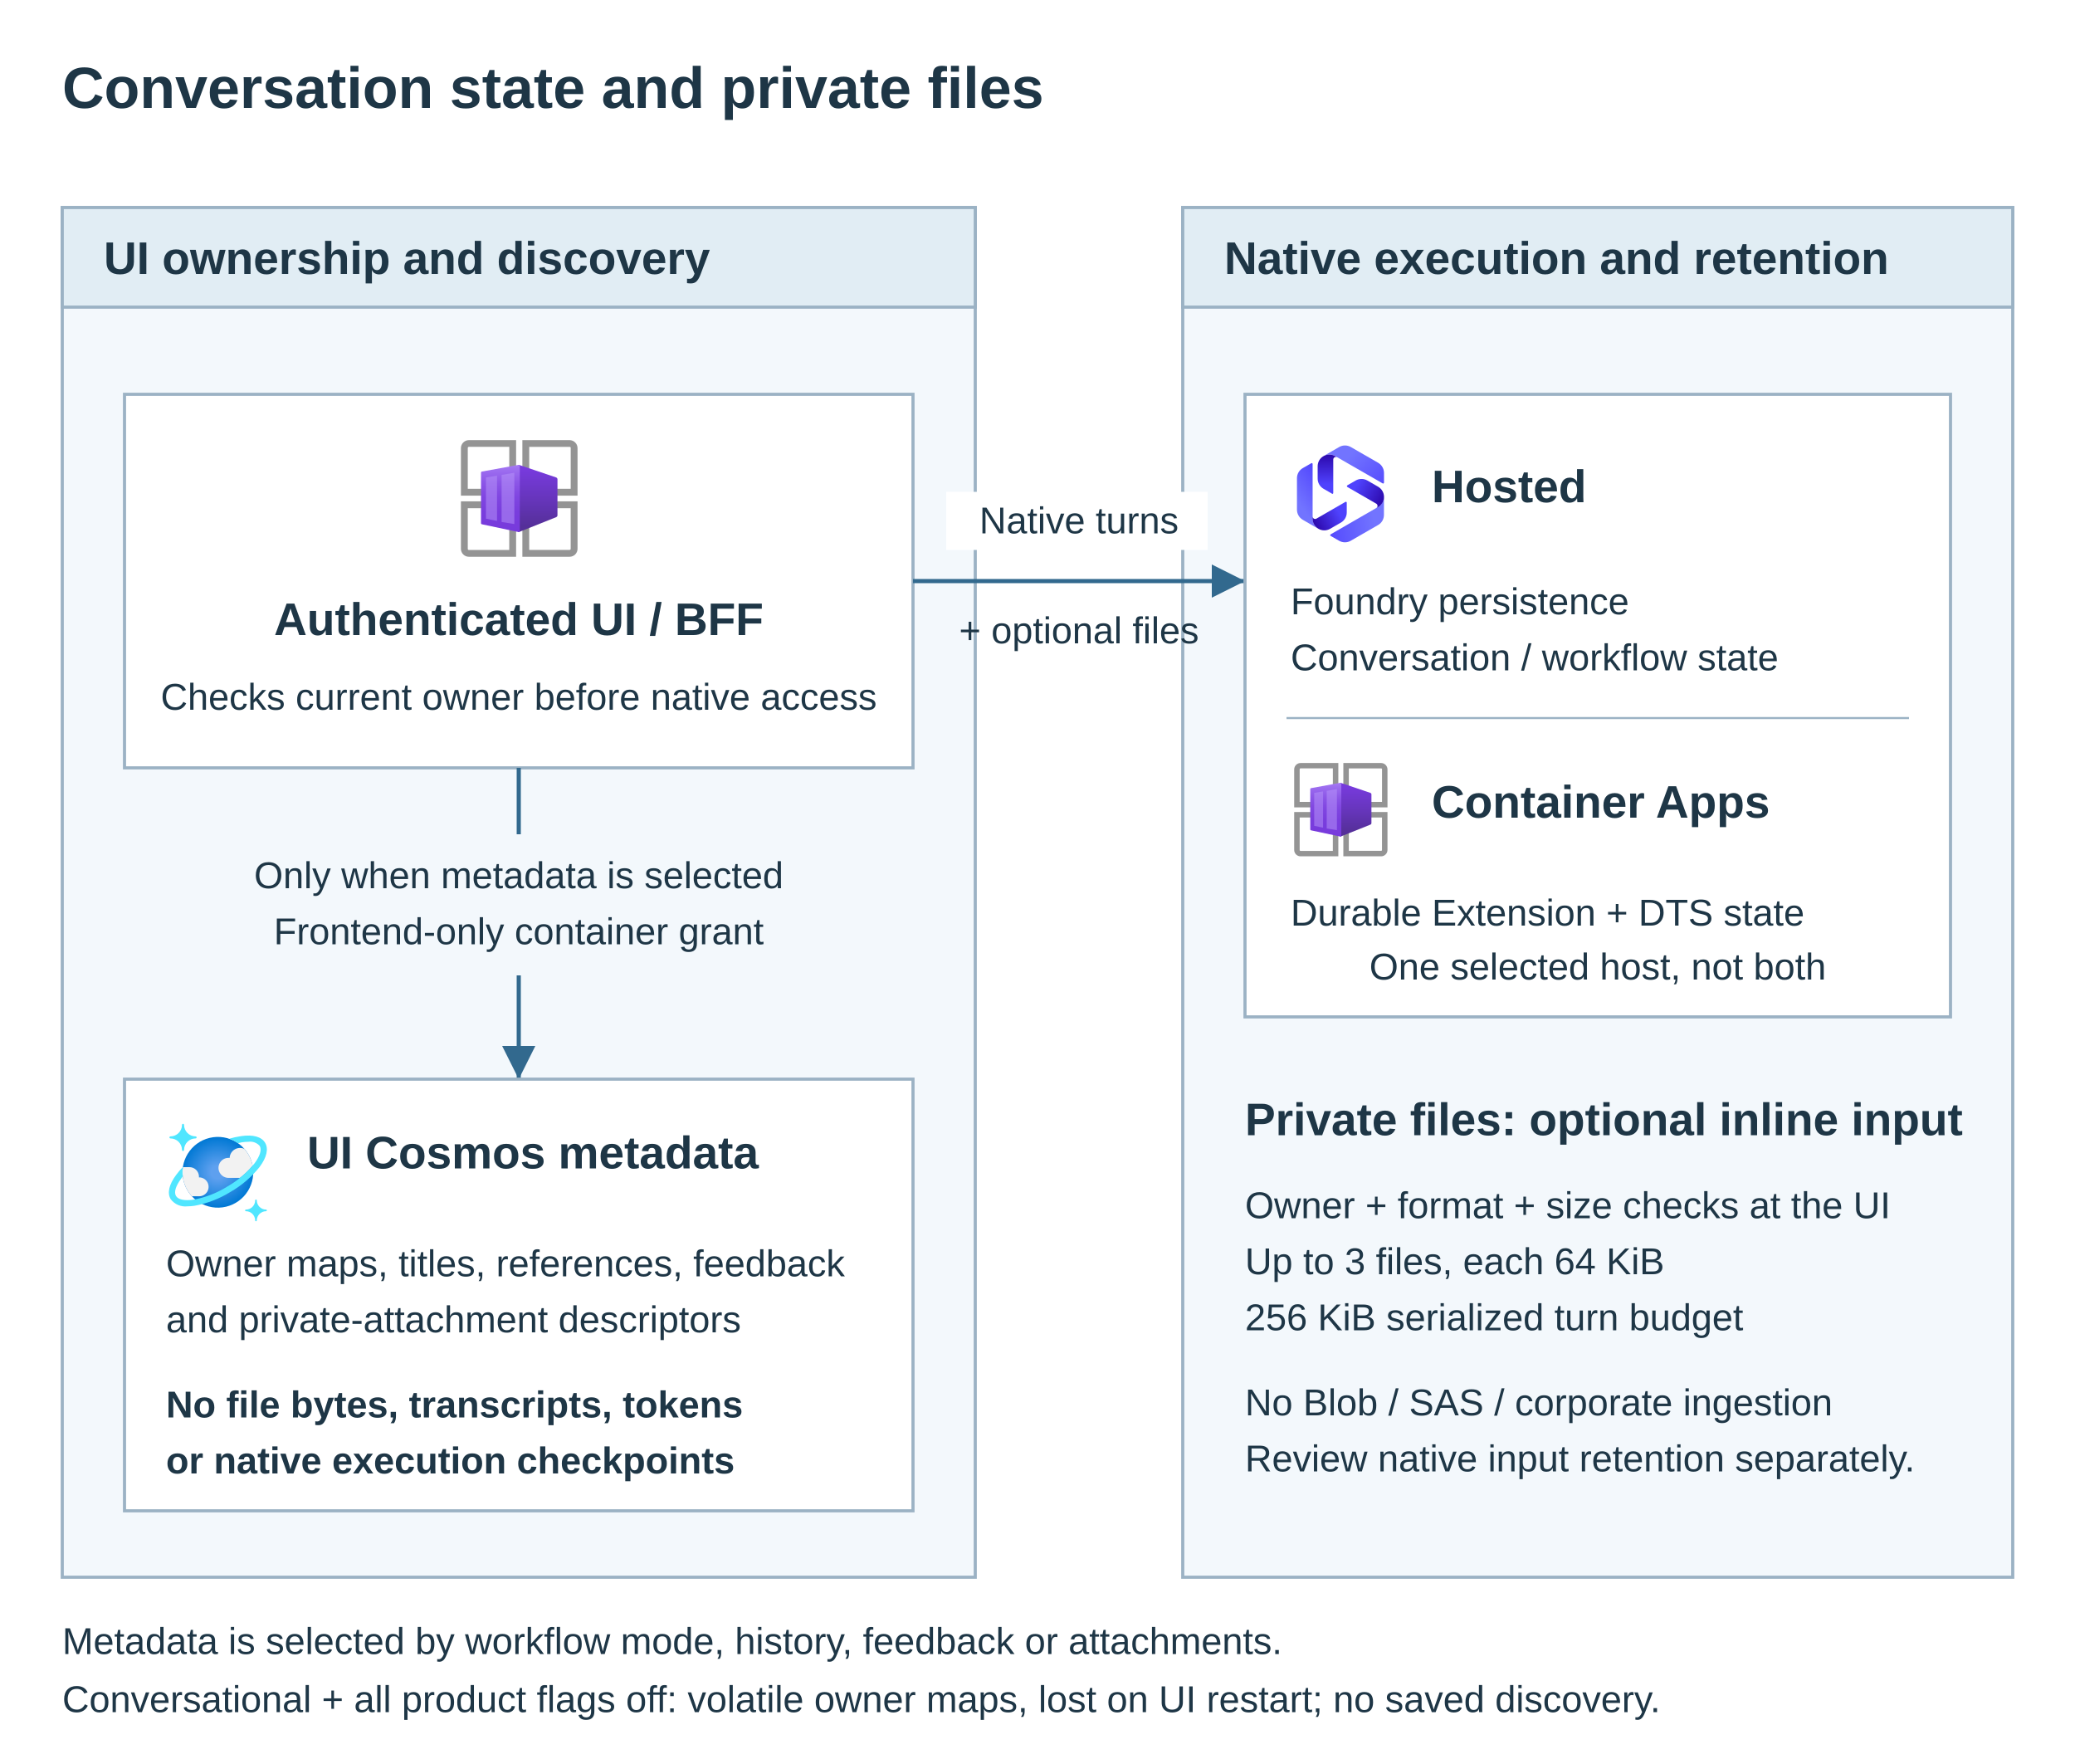
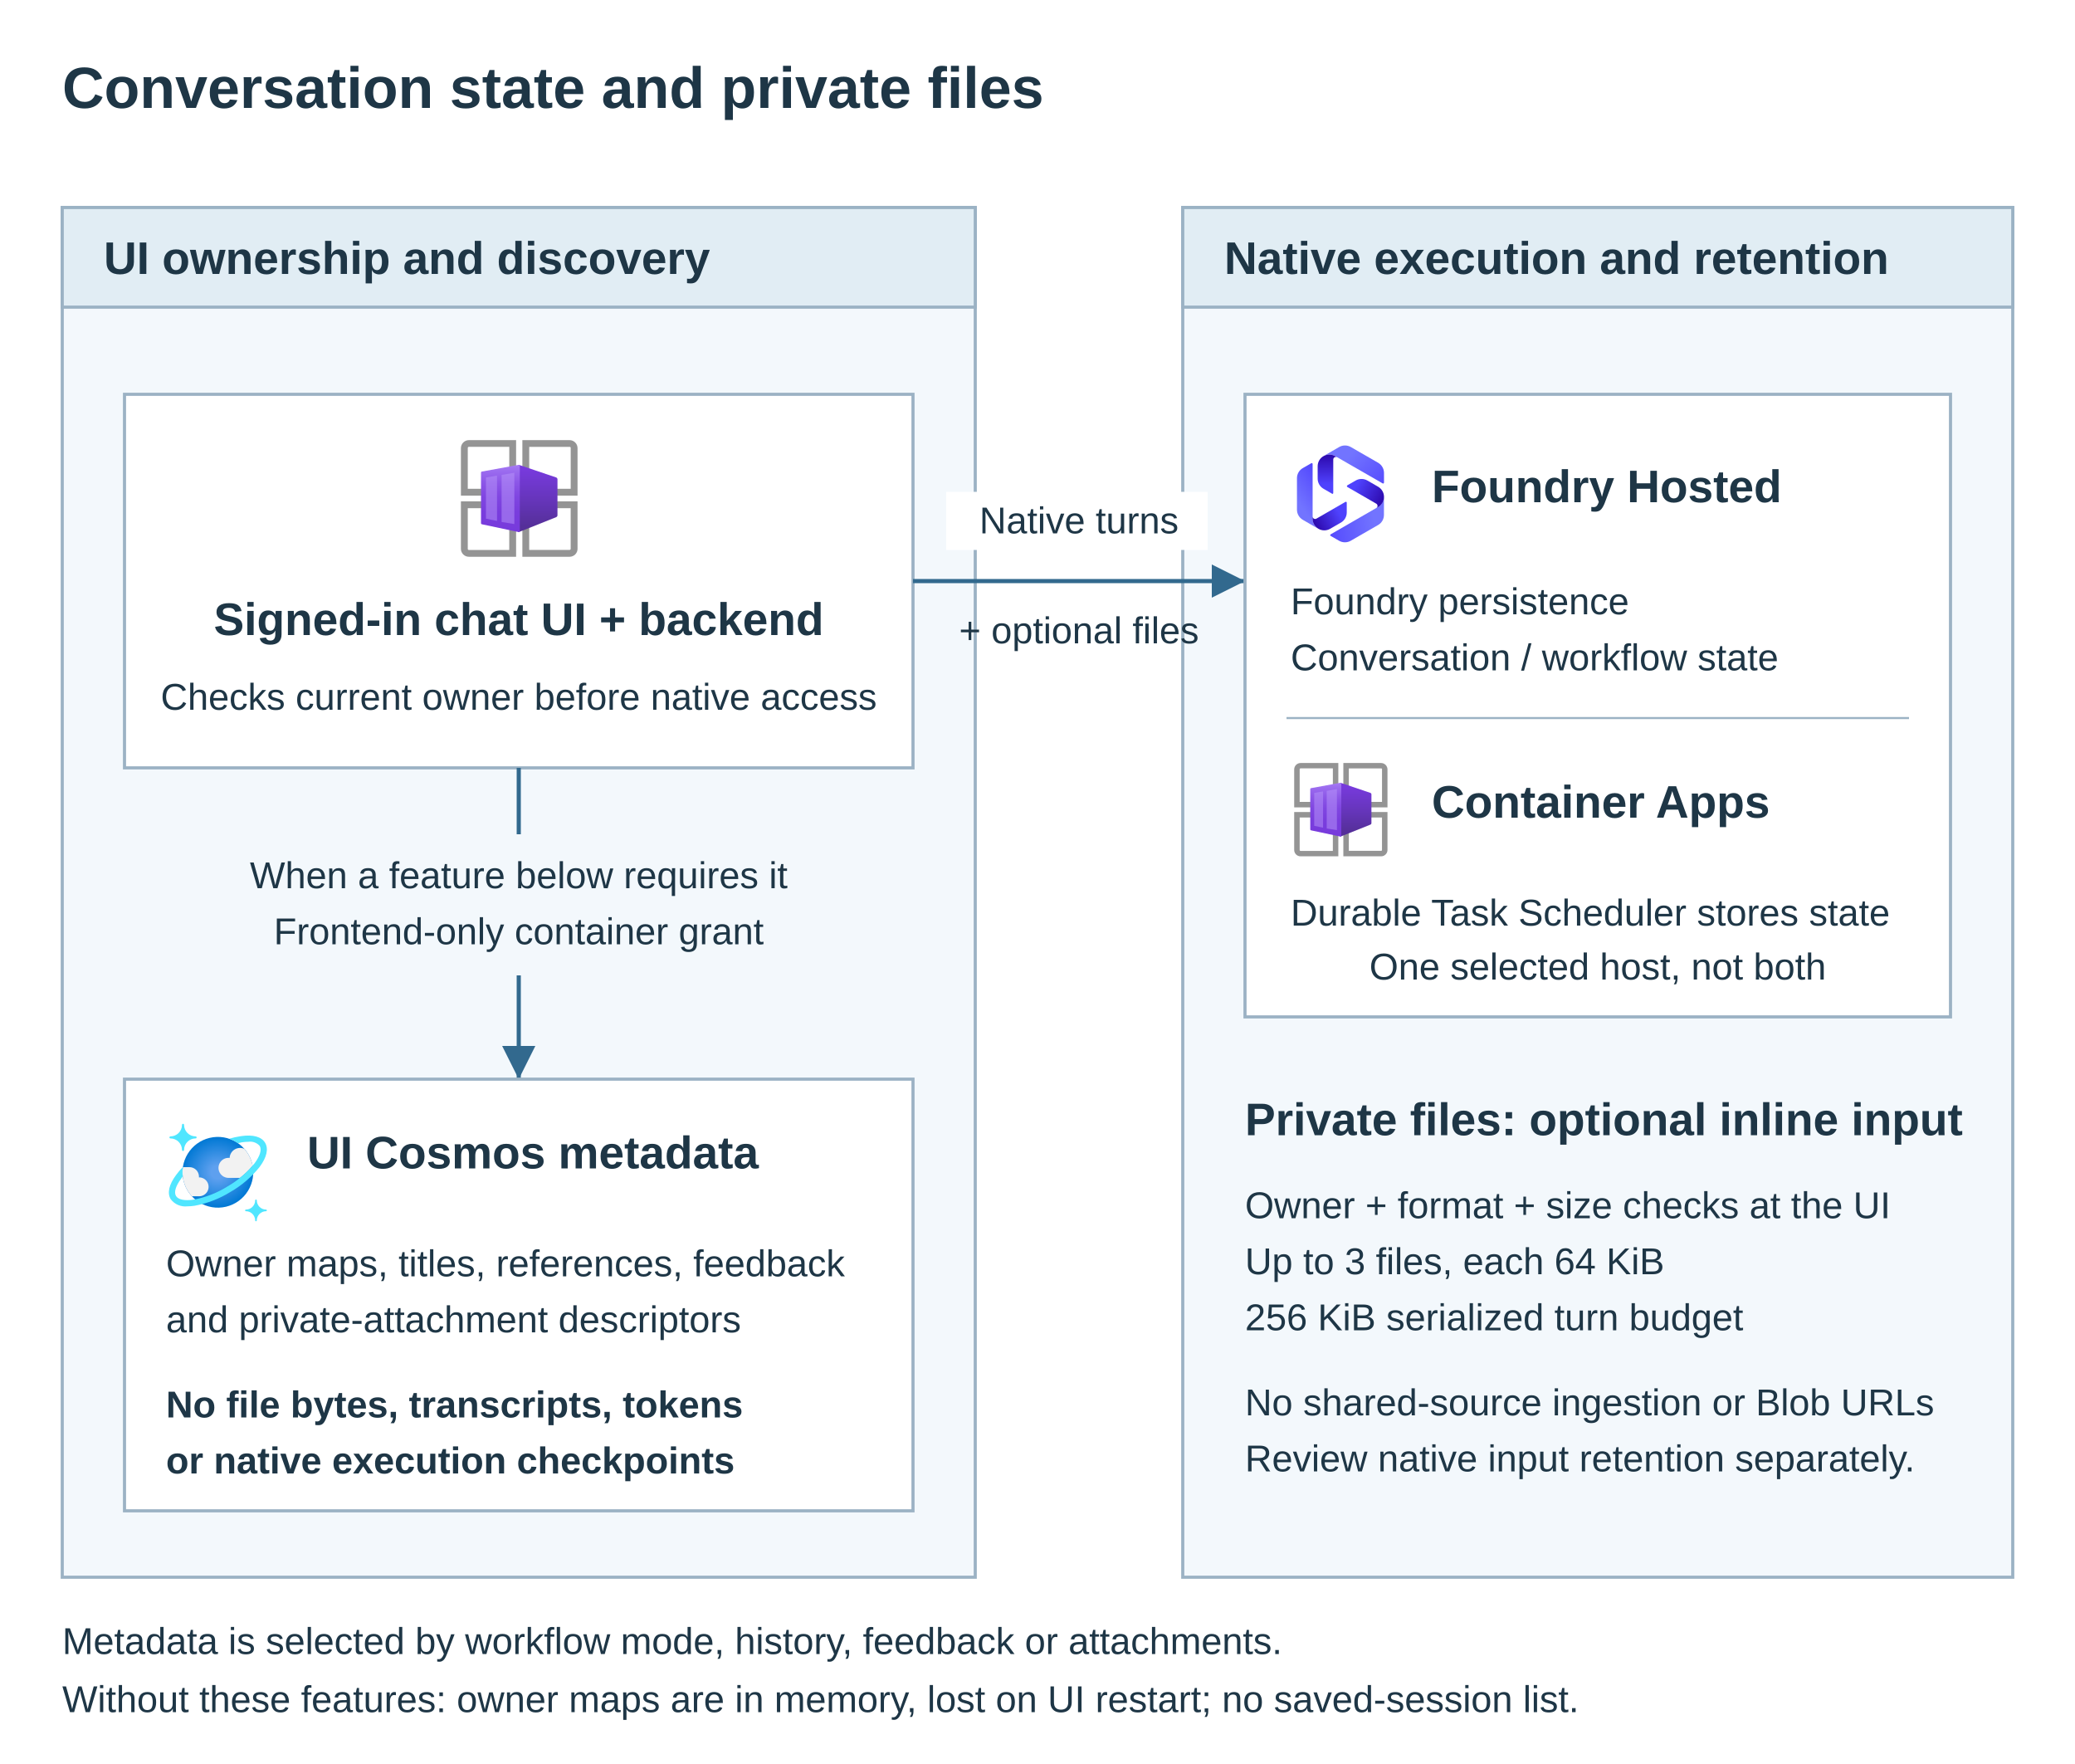
<svg xmlns="http://www.w3.org/2000/svg" width="1000" height="850" viewBox="0 0 1000 850" role="img" aria-labelledby="conversation-title conversation-desc">
  <defs>
    <style>
      text { font-family: "Segoe UI", Arial, sans-serif; fill: #1e3646; font-size: 18px; }
      .title { font-size: 28px; font-weight: 700; }
      .heading { font-size: 22px; font-weight: 700; }
      .node-title { font-size: 22px; font-weight: 600; }
      .group { fill: #f3f8fc; stroke: #9bb2c4; stroke-width: 1.5; }
      .header { fill: #e1edf4; stroke: #9bb2c4; stroke-width: 1.5; }
      .node { fill: white; stroke: #9bb2c4; stroke-width: 1.5; }
      .arrow { fill: none; stroke: #32698e; stroke-width: 2; marker-end: url(#arrow); }
    </style>
    <marker id="arrow" viewBox="0 0 10 10" refX="10" refY="5" markerWidth="8" markerHeight="8" orient="auto-start-reverse">
      <path d="M0 0 10 5 0 10Z" fill="#32698e" />
    </marker>
    <symbol id="aca" viewBox="0 0 18 18">
      <svg width="18" height="18" viewBox="0 0 18 18">
        <defs>
          <linearGradient id="a3a44093-b157-426e-a8fe-cec9f9c23978" x1="11.729" y1="4.88" x2="11.729" y2="13.099" gradientUnits="userSpaceOnUse">
            <stop offset="0.001" stop-color="#773adc" />
            <stop offset="0.528" stop-color="#6635bb" />
            <stop offset="1" stop-color="#552f99" />
          </linearGradient>
          <linearGradient id="ad838859-03f4-472f-81bc-ebc921d71335" x1="6.35" y1="13.914" x2="6.35" y2="4.198" gradientUnits="userSpaceOnUse">
            <stop offset="0.001" stop-color="#773adc" />
            <stop offset="0.307" stop-color="#793ddd" />
            <stop offset="0.532" stop-color="#8046e1" />
            <stop offset="0.731" stop-color="#8c56e7" />
            <stop offset="0.915" stop-color="#9c6def" />
            <stop offset="1" stop-color="#a67af4" />
          </linearGradient>
        </defs>
        <g id="ae82470d-7a6c-4dfe-8533-59d8ff948629">
          <g>
            <path d="M8.617,8.644H.639V1.784A1.16,1.16,0,0,1,1.788.624H8.617ZM1.63,7.653h6V1.594H1.788a.158.158,0,0,0-.158.158h0Z" fill="#949494" />
            <path d="M17.5,8.644H9.523V.624h6.828A1.16,1.16,0,0,1,17.5,1.784Zm-6.987-.991h6V1.784a.157.157,0,0,0-.123-.187.2.2,0,0,0-.035,0H10.513Z" fill="#949494" />
            <path d="M8.617,17.485H1.788A1.149,1.149,0,0,1,.639,16.347V9.476H8.617ZM1.63,10.467v5.88a.158.158,0,0,0,.158.158H7.626V10.467Z" fill="#949494" />
            <path d="M16.351,17.485H9.523V9.476H17.5v6.871A1.149,1.149,0,0,1,16.351,17.485Zm-5.838-.991h5.838a.157.157,0,0,0,.158-.158V10.467h-6Z" fill="#949494" />
            <path d="M14.6,6.294a.294.294,0,0,0-.2-.278L9.044,4.205A.128.128,0,0,0,9,4.2H9a.132.132,0,0,0-.133.133v9.445A.133.133,0,0,0,9,13.911H9a.138.138,0,0,0,.049-.01l5.365-2.145a.292.292,0,0,0,.184-.272Z" fill="url(#a3a44093-b157-426e-a8fe-cec9f9c23978)" />
            <path d="M8.966,4.2l-5.293.966a.161.161,0,0,0-.13.158V12.63a.16.16,0,0,0,.126.157L8.962,13.91a.161.161,0,0,0,.191-.121.22.22,0,0,0,0-.036V4.358A.16.16,0,0,0,9,4.2.163.163,0,0,0,8.966,4.2Z" fill="url(#ad838859-03f4-472f-81bc-ebc921d71335)" />
            <path d="M6.52,5.656v6.8l1.842.3V5.335Zm-2.262.367v5.955l1.6.326V5.754Z" fill="#b796f9" opacity="0.5" />
          </g>
        </g>
      </svg>
    </symbol>
    <symbol id="foundry" viewBox="0 0 18 18">
      <svg id="uuid-f9dbb74c-bb65-44f5-a0f2-185541c8f2e3" width="18" height="18" viewBox="0 0 18 18">
        <defs>
          <linearGradient id="uuid-c41a1b5d-c3ee-4413-bef2-f5a072ba936e" x1="7.28" y1="272.84" x2=".39" y2="267.87" gradientTransform="translate(0 280) scale(1 -1)" gradientUnits="userSpaceOnUse">
            <stop offset="0" stop-color="#4f42fd" />
            <stop offset=".8" stop-color="#7274ff" />
          </linearGradient>
          <linearGradient id="uuid-7a8397bb-f82e-4b4e-8fb1-c49dc20eae52" x1="10.19" y1="268.41" x2="4.38" y2="265.16" gradientTransform="translate(0 280) scale(1 -1)" gradientUnits="userSpaceOnUse">
            <stop offset=".25" stop-color="#4f42fd" />
            <stop offset="1" stop-color="#2c08ac" />
          </linearGradient>
          <linearGradient id="uuid-364cb38b-25e6-4d45-a5f3-7f7567cf1947" x1="17.43" y1="267.02" x2="5.08" y2="264.98" gradientTransform="translate(0 280) scale(1 -1)" gradientUnits="userSpaceOnUse">
            <stop offset=".2" stop-color="#7274ff" />
            <stop offset="1" stop-color="#4f42fd" />
          </linearGradient>
          <linearGradient id="uuid-fb32e334-867d-4ede-bed1-56aecae762cb" x1="10.15" y1="273.41" x2="16.87" y2="269.71" gradientTransform="translate(0 280) scale(1 -1)" gradientUnits="userSpaceOnUse">
            <stop offset=".25" stop-color="#4f42fd" />
            <stop offset="1" stop-color="#2c08ac" />
          </linearGradient>
          <linearGradient id="uuid-257bedeb-cb4e-48ec-978d-667d943d4887" x1="17.68" y1="270.57" x2="8.68" y2="279.43" gradientTransform="translate(0 280) scale(1 -1)" gradientUnits="userSpaceOnUse">
            <stop offset="0" stop-color="#4f42fd" />
            <stop offset=".8" stop-color="#7274ff" />
          </linearGradient>
          <linearGradient id="uuid-d24b3f2b-55bd-4731-8d82-2ccb3a949da7" x1="6.64" y1="271.02" x2="6.64" y2="278.12" gradientTransform="translate(0 280) scale(1 -1)" gradientUnits="userSpaceOnUse">
            <stop offset=".25" stop-color="#4f42fd" />
            <stop offset="1" stop-color="#2c08ac" />
          </linearGradient>
        </defs>
        <path d="M5.02,15.31l-2.82-1.63c-.66-.38-1.06-1.08-1.06-1.83v-5.69c0-.76.4-1.46,1.06-1.83l1.53-.88c.1-.06.24.01.24.14v9.91c0,.37.1.73.28,1.04.18.32.45.59.78.78h0Z" fill="url(#uuid-c41a1b5d-c3ee-4413-bef2-f5a072ba936e)" />
        <path d="M10.14,10.59v1.76c0,.76-.4,1.46-1.06,1.83l-1.94,1.12c-.65.38-1.46.38-2.12,0-.33-.19-.59-.46-.78-.78-.18-.31-.28-.67-.28-1.04v-.42c0,.36.39.59.71.4l5.23-3.02c.1-.06.24.01.24.14Z" fill="url(#uuid-7a8397bb-f82e-4b4e-8fb1-c49dc20eae52)" />
        <path d="M16.86,9.53v3.26c0,.76-.4,1.46-1.06,1.83l-4.93,2.84c-.65.38-1.46.38-2.12,0l-1.53-.88c-.1-.06-.1-.21,0-.27l8.59-4.96c.32-.19.58-.45.76-.77.18-.32.28-.68.28-1.06Z" fill="url(#uuid-364cb38b-25e6-4d45-a5f3-7f7567cf1947)" />
        <path d="M10.22,7.46l1.53-.88c.65-.38,1.46-.38,2.12,0l1.94,1.12c.65.38,1.06,1.08,1.06,1.83,0,.38-.1.74-.28,1.06-.18.31-.44.58-.76.77l-.36.21c.31-.18.31-.63,0-.81l-5.23-3.02c-.1-.06-.1-.21,0-.27Z" fill="url(#uuid-fb32e334-867d-4ede-bed1-56aecae762cb)" />
        <path d="M5.94,2.16l2.82-1.63c.66-.38,1.46-.38,2.12,0l4.93,2.84c.65.38,1.06,1.08,1.06,1.83v1.76c0,.12-.13.2-.24.14L8.04,2.16c-.32-.18-.68-.28-1.05-.28-.37,0-.73.09-1.06.28h0Z" fill="url(#uuid-257bedeb-cb4e-48ec-978d-667d943d4887)" />
        <path d="M7.47,8.95l-1.53-.88c-.66-.38-1.06-1.08-1.06-1.83v-2.24c0-.76.4-1.46,1.06-1.83.33-.19.69-.28,1.06-.28s.72.09,1.04.28l.36.21c-.31-.18-.7.05-.7.41v6.04c0,.12-.13.2-.24.14h0Z" fill="url(#uuid-d24b3f2b-55bd-4731-8d82-2ccb3a949da7)" />
      </svg>
    </symbol>
    <symbol id="cosmos" viewBox="0 0 18 18">
      <svg id="b089cfca-0de1-451c-a1ca-6680ea50cb4f" width="18" height="18" viewBox="0 0 18 18">
        <defs>
          <radialGradient id="b25d0836-964a-4c84-8c20-855f66e8345e" cx="-105.006" cy="-10.409" r="5.954" gradientTransform="translate(117.739 19.644) scale(1.036 1.027)" gradientUnits="userSpaceOnUse">
            <stop offset="0.183" stop-color="#5ea0ef" />
            <stop offset="1" stop-color="#0078d4" />
          </radialGradient>
          <clipPath id="b36c7f5d-2ef1-4760-8a25-eeb9661f4e47">
            <path d="M14.969,7.53A6.137,6.137,0,1,1,7.574,2.987,6.137,6.137,0,0,1,14.969,7.53Z" fill="none" />
          </clipPath>
        </defs>
        <path d="M2.954,5.266a.175.175,0,0,1-.176-.176h0A2.012,2.012,0,0,0,.769,3.081a.176.176,0,0,1-.176-.175h0a.176.176,0,0,1,.176-.176A2.012,2.012,0,0,0,2.778.72.175.175,0,0,1,2.954.544h0A.175.175,0,0,1,3.13.72h0A2.012,2.012,0,0,0,5.139,2.729a.175.175,0,0,1,.176.176h0a.175.175,0,0,1-.176.176h0A2.011,2.011,0,0,0,3.13,5.09.177.177,0,0,1,2.954,5.266Z" fill="#50e6ff" />
        <path d="M15.611,17.456a.141.141,0,0,1-.141-.141h0a1.609,1.609,0,0,0-1.607-1.607.141.141,0,0,1-.141-.14h0a.141.141,0,0,1,.141-.141h0a1.608,1.608,0,0,0,1.607-1.607.141.141,0,0,1,.141-.141h0a.141.141,0,0,1,.141.141h0a1.608,1.608,0,0,0,1.607,1.607.141.141,0,1,1,0,.282h0a1.609,1.609,0,0,0-1.607,1.607A.141.141,0,0,1,15.611,17.456Z" fill="#50e6ff" />
        <g>
          <path d="M14.969,7.53A6.137,6.137,0,1,1,7.574,2.987,6.137,6.137,0,0,1,14.969,7.53Z" fill="url(#b25d0836-964a-4c84-8c20-855f66e8345e)" />
          <g clip-path="url(#b36c7f5d-2ef1-4760-8a25-eeb9661f4e47)">
            <path d="M5.709,13.115A1.638,1.638,0,1,0,5.714,9.84,1.307,1.307,0,0,0,5.721,9.7,1.651,1.651,0,0,0,4.06,8.064H2.832a6.251,6.251,0,0,0,1.595,5.051Z" fill="#f2f2f2" />
            <path d="M15.045,7.815c0-.015,0-.03-.007-.044a5.978,5.978,0,0,0-1.406-2.88,1.825,1.825,0,0,0-.289-.09,1.806,1.806,0,0,0-2.3,1.663,2,2,0,0,0-.2-.013,1.737,1.737,0,0,0-.581,3.374,1.451,1.451,0,0,0,.541.1h2.03A13.453,13.453,0,0,0,15.045,7.815Z" fill="#f2f2f2" />
          </g>
        </g>
        <path d="M17.191,3.832c-.629-1.047-2.1-1.455-4.155-1.149a14.606,14.606,0,0,0-2.082.452,6.456,6.456,0,0,1,1.528.767c.241-.053.483-.116.715-.151A7.49,7.49,0,0,1,14.3,3.662a2.188,2.188,0,0,1,1.959.725h0c.383.638.06,1.729-.886,3a16.723,16.723,0,0,1-4.749,4.051A16.758,16.758,0,0,1,4.8,13.7c-1.564.234-2.682,0-3.065-.636s-.06-1.73.886-2.995c.117-.157.146-.234.279-.392a6.252,6.252,0,0,1,.026-1.63A11.552,11.552,0,0,0,1.756,9.419C.517,11.076.181,12.566.809,13.613a3.165,3.165,0,0,0,2.9,1.249,8.434,8.434,0,0,0,1.251-.1,17.855,17.855,0,0,0,6.219-2.4,17.808,17.808,0,0,0,5.061-4.332C17.483,6.369,17.819,4.88,17.191,3.832Z" fill="#50e6ff" />
      </svg>
    </symbol>
  </defs>
  <rect width="1000" height="850" fill="white" />
  <text class="title" x="30" y="52">Conversation state and private files</text>
  <rect class="group" x="30" y="100" width="440" height="660" />
  <rect class="header" x="30" y="100" width="440" height="48" />
  <text class="heading" x="50" y="132">UI ownership and discovery</text>
  <rect class="group" x="570" y="100" width="400" height="660" />
  <rect class="header" x="570" y="100" width="400" height="48" />
  <text class="heading" x="590" y="132">Native execution and retention</text>
  <rect class="node" x="60" y="190" width="380" height="180" />
  <use href="#aca" x="220" y="210" width="60" height="60" aria-hidden="true" />
-   <text class="node-title" x="250" y="306" text-anchor="middle">Authenticated UI / BFF</text>
+   <text class="node-title" x="250" y="306" text-anchor="middle">Signed-in chat UI + backend</text>
  <text x="250" y="342" text-anchor="middle">Checks current owner before native access</text>
  <path class="arrow" d="M440 280H600" />
  <rect x="456" y="237" width="126" height="28" fill="white" />
  <text x="520" y="257" text-anchor="middle">Native turns</text>
  <text x="520" y="310" text-anchor="middle">+ optional files</text>
  <rect class="node" x="600" y="190" width="340" height="300" />
  <use href="#foundry" x="622" y="214" width="48" height="48" aria-hidden="true" />
-   <text class="node-title" x="690" y="242">Hosted</text>
+   <text class="node-title" x="690" y="242">Foundry Hosted</text>
  <text x="622" y="296">Foundry persistence</text>
  <text x="622" y="323">Conversation / workflow state</text>
  <path d="M620 346H920" stroke="#9bb2c4" stroke-width="1" />
  <use href="#aca" x="622" y="366" width="48" height="48" aria-hidden="true" />
  <text class="node-title" x="690" y="394">Container Apps</text>
-   <text x="622" y="446">Durable Extension + DTS state</text>
+   <text x="622" y="446">Durable Task Scheduler stores state</text>
  <text x="770" y="472" text-anchor="middle">One selected host, not both</text>
  <path class="arrow" d="M250 370V520" />
  <rect x="108" y="402" width="284" height="68" fill="#f3f8fc" />
-   <text x="250" y="428" text-anchor="middle">Only when metadata is selected</text>
+   <text x="250" y="428" text-anchor="middle">When a feature below requires it</text>
  <text x="250" y="455" text-anchor="middle">Frontend-only container grant</text>
  <rect class="node" x="60" y="520" width="380" height="208" />
  <use href="#cosmos" x="80" y="540" width="50" height="50" aria-hidden="true" />
  <text class="node-title" x="148" y="563">UI Cosmos metadata</text>
  <text x="80" y="615">Owner maps, titles, references, feedback</text>
  <text x="80" y="642">and private-attachment descriptors</text>
  <text x="80" y="683" font-weight="600">No file bytes, transcripts, tokens</text>
  <text x="80" y="710" font-weight="600">or native execution checkpoints</text>
  <text class="heading" x="600" y="547">Private files: optional inline input</text>
  <text x="600" y="587">Owner + format + size checks at the UI</text>
  <text x="600" y="614">Up to 3 files, each 64 KiB</text>
  <text x="600" y="641">256 KiB serialized turn budget</text>
-   <text x="600" y="682">No Blob / SAS / corporate ingestion</text>
+   <text x="600" y="682">No shared-source ingestion or Blob URLs</text>
  <text x="600" y="709">Review native input retention separately.</text>
  <text x="30" y="797">Metadata is selected by workflow mode, history, feedback or attachments.</text>
-   <text x="30" y="825">Conversational + all product flags off: volatile owner maps, lost on UI restart; no saved discovery.</text>
+   <text x="30" y="825">Without these features: owner maps are in memory, lost on UI restart; no saved-session list.</text>
</svg>
